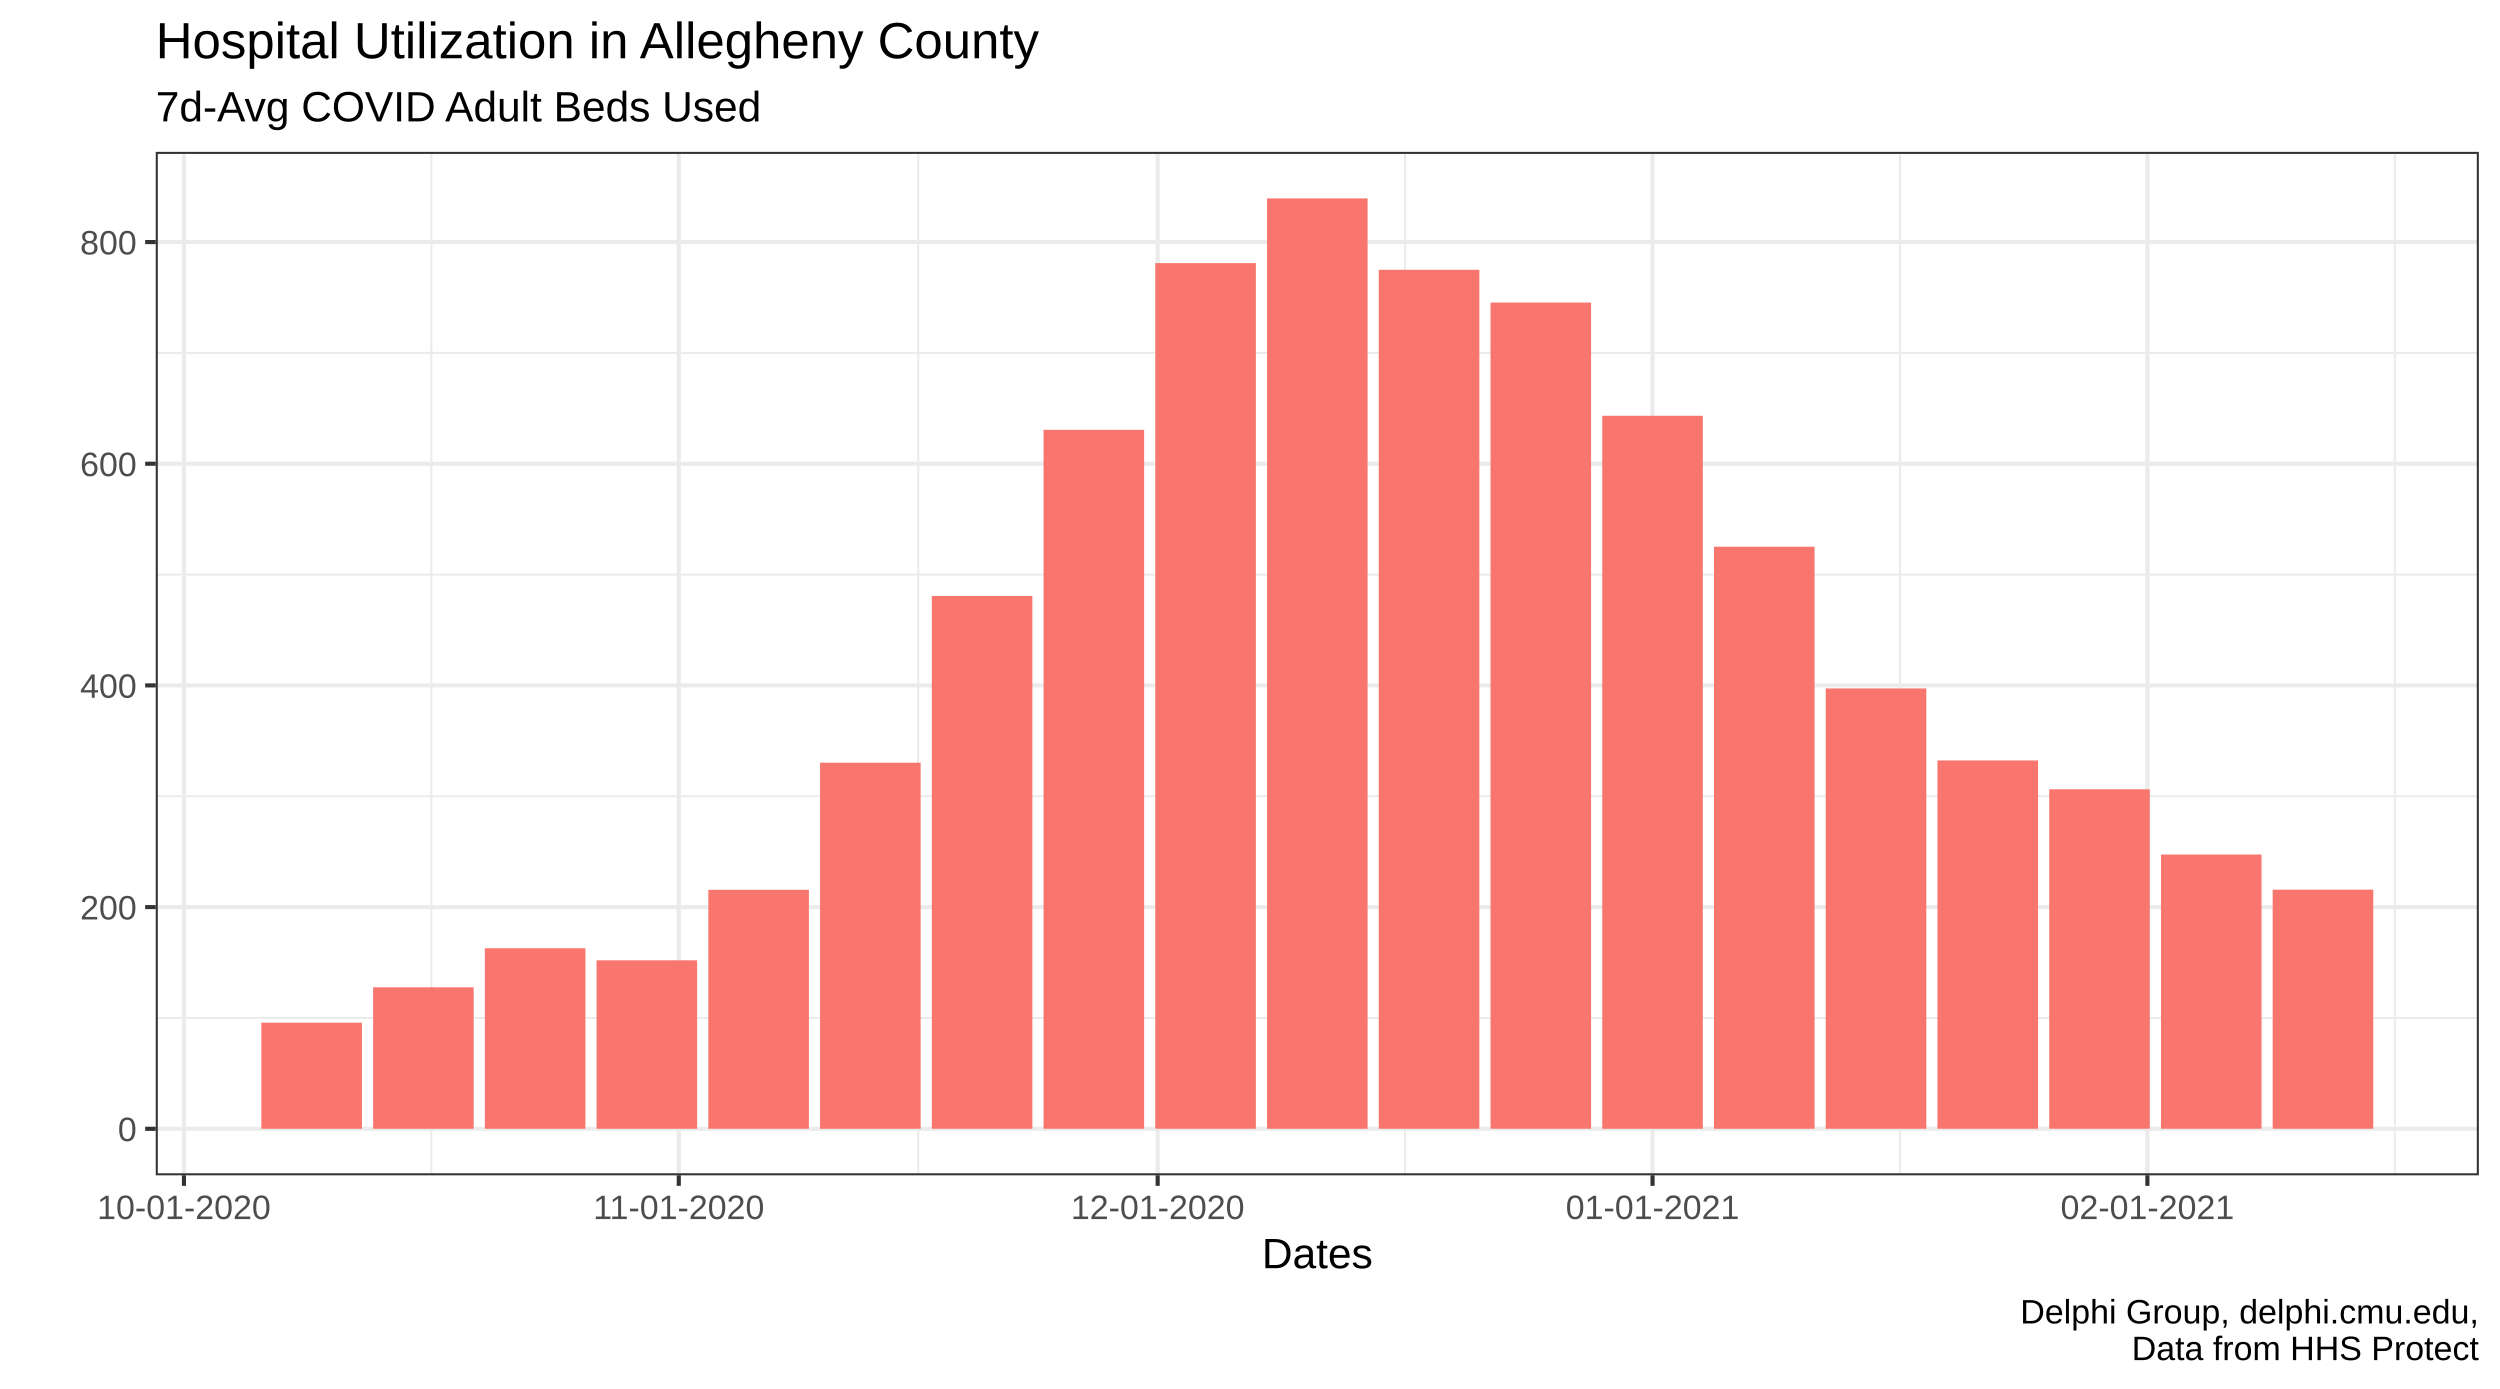
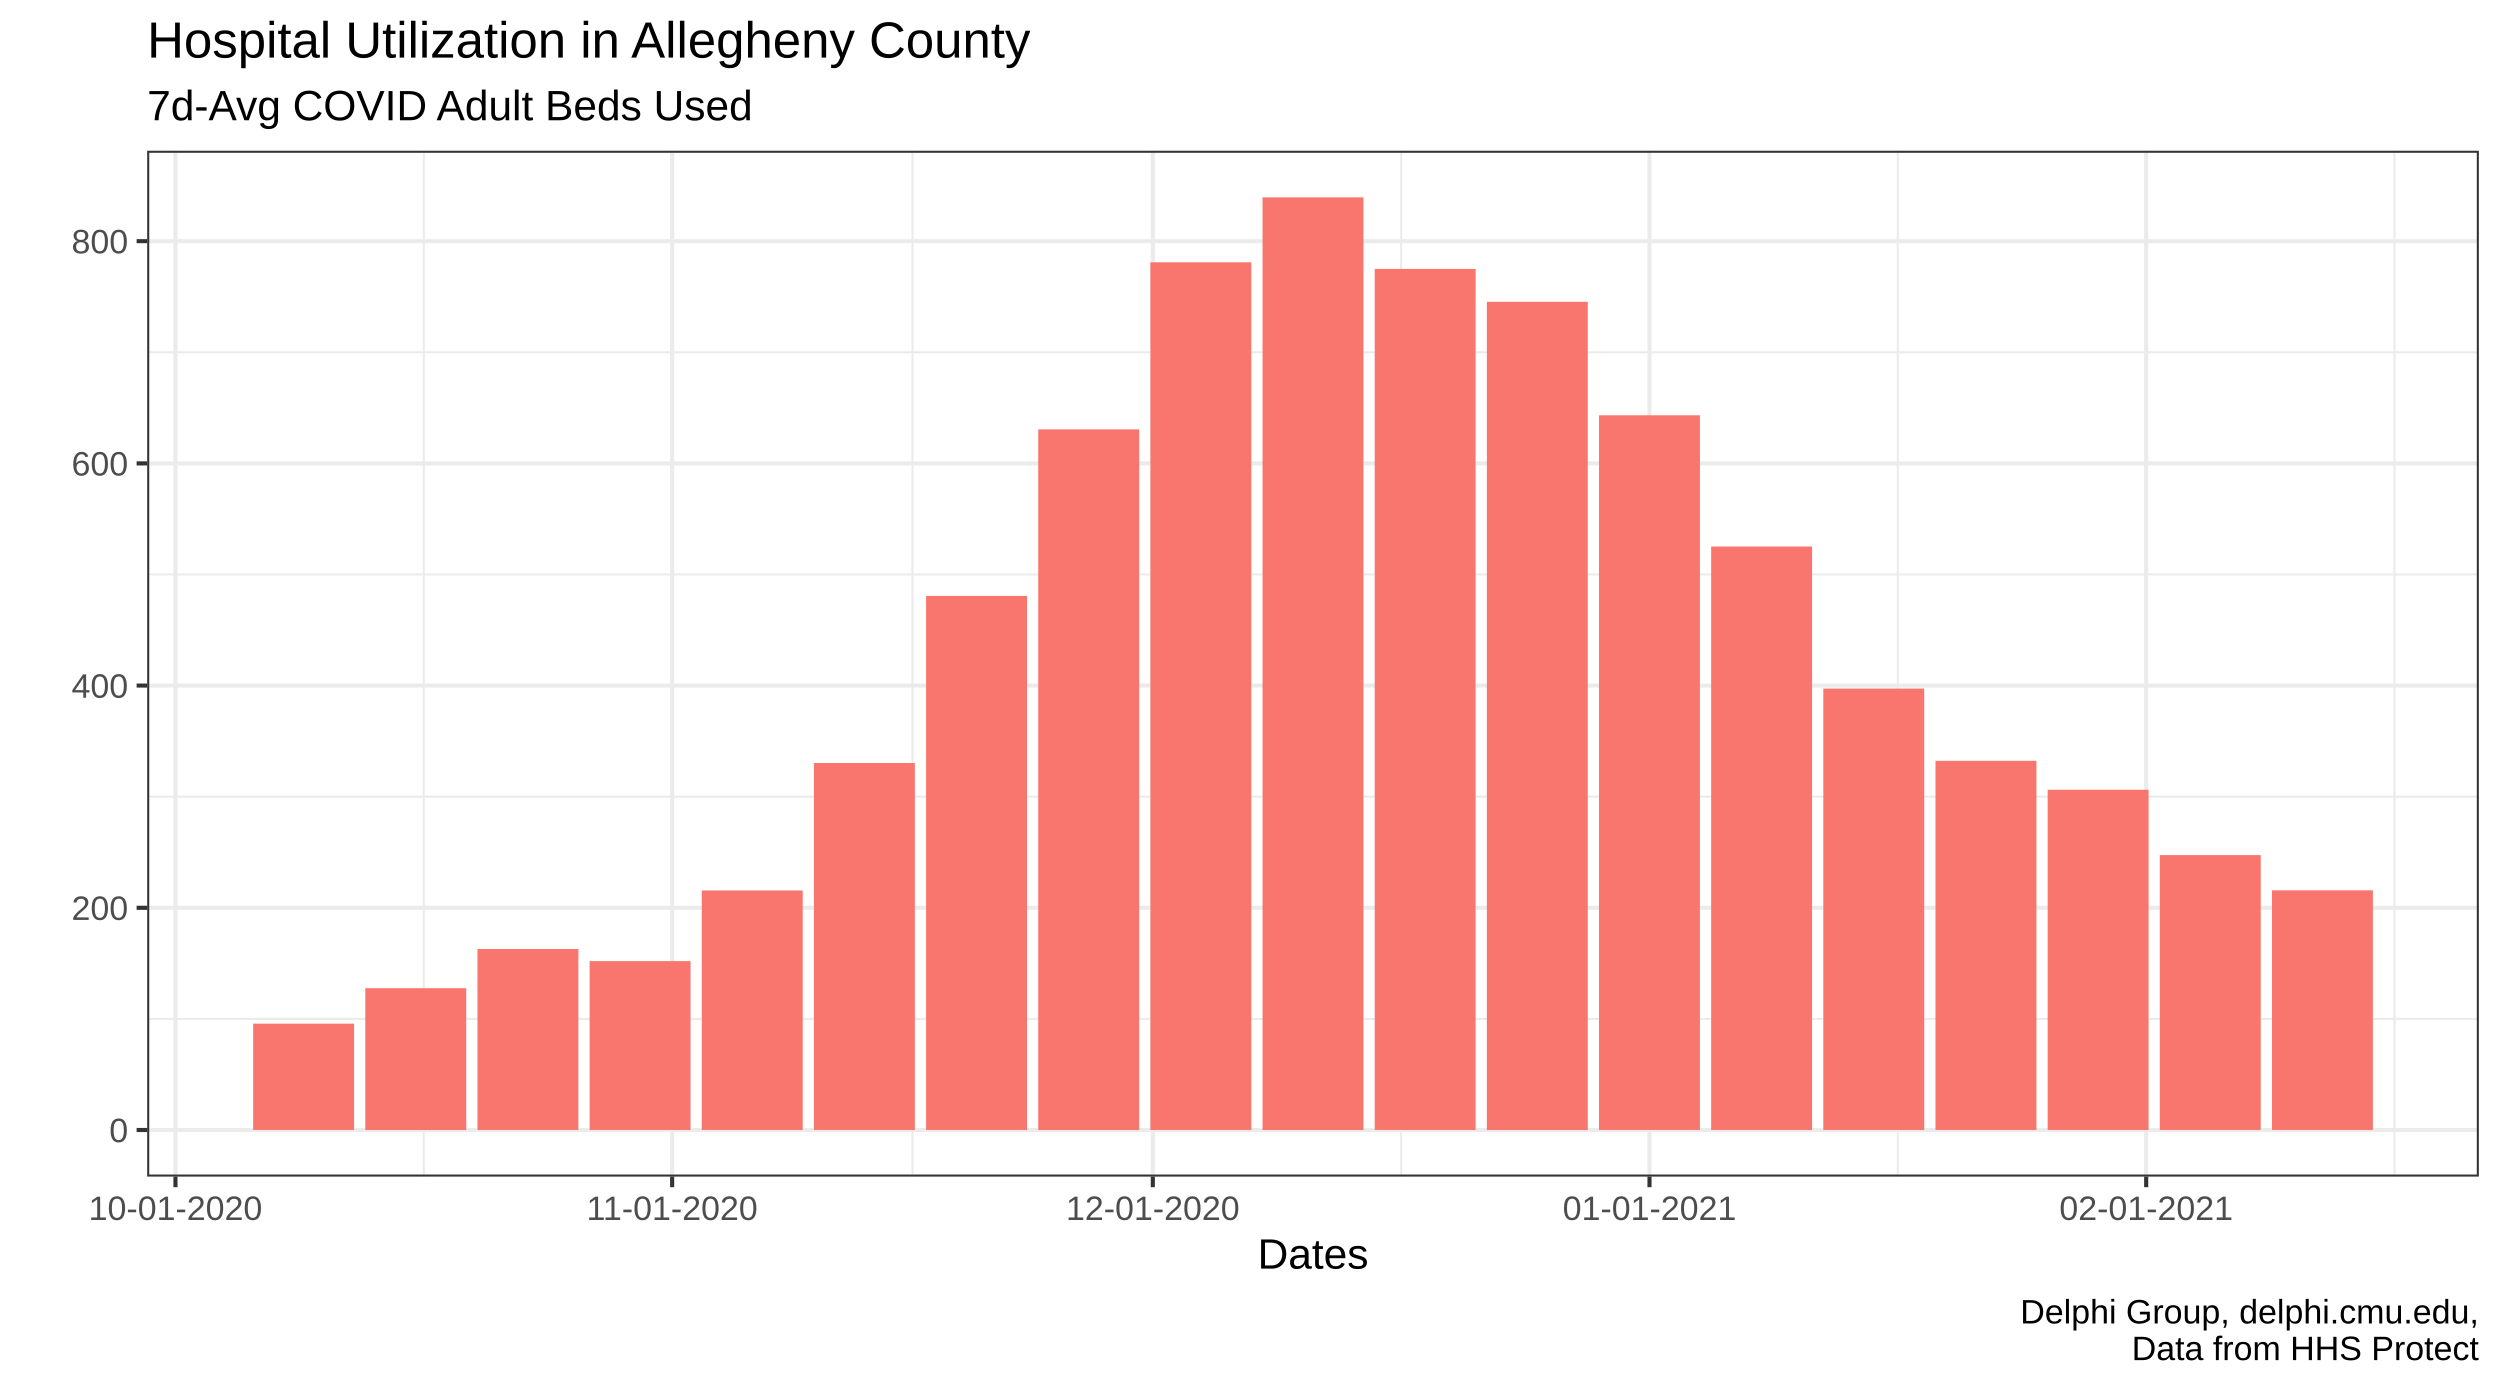
<svg xmlns="http://www.w3.org/2000/svg" class="svglite" width="648.00pt" height="360.00pt" viewBox="0 0 648.00 360.00">
  <defs>
    <style type="text/css">
    .svglite line, .svglite polyline, .svglite polygon, .svglite path, .svglite rect, .svglite circle {
      fill: none;
      stroke: #000000;
      stroke-linecap: round;
      stroke-linejoin: round;
      stroke-miterlimit: 10.00;
-     }
-     .svglite text {
-       white-space: pre;
    }
  </style>
  </defs>
  <rect width="100%" height="100%" style="stroke: none; fill: #FFFFFF;" />
  <defs>
    <clipPath id="cpMC4wMHw2NDguMDB8MC4wMHwzNjAuMDA=">
      <rect x="0.00" y="0.00" width="648.00" height="360.00" />
    </clipPath>
  </defs>
  <g clip-path="url(#cpMC4wMHw2NDguMDB8MC4wMHwzNjAuMDA=)">
    <rect x="0.00" y="0.00" width="648.00" height="360.00" style="stroke-width: 1.07; stroke: #FFFFFF; fill: #FFFFFF;" />
  </g>
  <defs>
-     <clipPath id="cpNDAuMzd8NjQyLjUyfDM5LjM2fDMwNC42Mw==">
-       <rect x="40.37" y="39.36" width="602.15" height="265.28" />
+     <clipPath id="cpMzguMTV8NjQyLjUyfDM5LjA3fDMwNC45OA==">
+       <rect x="38.15" y="39.07" width="604.37" height="265.91" />
    </clipPath>
  </defs>
-   <g clip-path="url(#cpNDAuMzd8NjQyLjUyfDM5LjM2fDMwNC42Mw==)">
-     <rect x="40.37" y="39.36" width="602.15" height="265.28" style="stroke-width: 1.07; stroke: none; fill: #FFFFFF;" />
-     <polyline points="40.37,263.85 642.52,263.85 " style="stroke-width: 0.53; stroke: #EBEBEB; stroke-linecap: butt;" />
-     <polyline points="40.37,206.39 642.52,206.39 " style="stroke-width: 0.53; stroke: #EBEBEB; stroke-linecap: butt;" />
-     <polyline points="40.37,148.93 642.52,148.93 " style="stroke-width: 0.53; stroke: #EBEBEB; stroke-linecap: butt;" />
-     <polyline points="40.37,91.47 642.52,91.47 " style="stroke-width: 0.53; stroke: #EBEBEB; stroke-linecap: butt;" />
-     <polyline points="111.81,304.63 111.81,39.36 " style="stroke-width: 0.53; stroke: #EBEBEB; stroke-linecap: butt;" />
-     <polyline points="238.01,304.63 238.01,39.36 " style="stroke-width: 0.53; stroke: #EBEBEB; stroke-linecap: butt;" />
-     <polyline points="364.20,304.63 364.20,39.36 " style="stroke-width: 0.53; stroke: #EBEBEB; stroke-linecap: butt;" />
-     <polyline points="492.47,304.63 492.47,39.36 " style="stroke-width: 0.53; stroke: #EBEBEB; stroke-linecap: butt;" />
-     <polyline points="620.74,304.63 620.74,39.36 " style="stroke-width: 0.53; stroke: #EBEBEB; stroke-linecap: butt;" />
-     <polyline points="40.37,292.58 642.52,292.58 " style="stroke-width: 1.07; stroke: #EBEBEB; stroke-linecap: butt;" />
-     <polyline points="40.37,235.12 642.52,235.12 " style="stroke-width: 1.07; stroke: #EBEBEB; stroke-linecap: butt;" />
-     <polyline points="40.37,177.66 642.52,177.66 " style="stroke-width: 1.07; stroke: #EBEBEB; stroke-linecap: butt;" />
-     <polyline points="40.37,120.20 642.52,120.20 " style="stroke-width: 1.07; stroke: #EBEBEB; stroke-linecap: butt;" />
-     <polyline points="40.37,62.74 642.52,62.74 " style="stroke-width: 1.07; stroke: #EBEBEB; stroke-linecap: butt;" />
-     <polyline points="47.68,304.63 47.68,39.36 " style="stroke-width: 1.07; stroke: #EBEBEB; stroke-linecap: butt;" />
-     <polyline points="175.94,304.63 175.94,39.36 " style="stroke-width: 1.07; stroke: #EBEBEB; stroke-linecap: butt;" />
-     <polyline points="300.07,304.63 300.07,39.36 " style="stroke-width: 1.07; stroke: #EBEBEB; stroke-linecap: butt;" />
-     <polyline points="428.34,304.63 428.34,39.36 " style="stroke-width: 1.07; stroke: #EBEBEB; stroke-linecap: butt;" />
-     <polyline points="556.60,304.63 556.60,39.36 " style="stroke-width: 1.07; stroke: #EBEBEB; stroke-linecap: butt;" />
-     <rect x="67.74" y="265.08" width="26.07" height="27.50" style="stroke-width: 1.07; stroke: none; stroke-linecap: butt; stroke-linejoin: miter; fill: #F8766D;" />
-     <rect x="96.71" y="255.91" width="26.07" height="36.67" style="stroke-width: 1.07; stroke: none; stroke-linecap: butt; stroke-linejoin: miter; fill: #F8766D;" />
-     <rect x="125.67" y="245.79" width="26.07" height="46.79" style="stroke-width: 1.07; stroke: none; stroke-linecap: butt; stroke-linejoin: miter; fill: #F8766D;" />
-     <rect x="154.63" y="248.91" width="26.07" height="43.67" style="stroke-width: 1.07; stroke: none; stroke-linecap: butt; stroke-linejoin: miter; fill: #F8766D;" />
-     <rect x="183.60" y="230.64" width="26.07" height="61.93" style="stroke-width: 1.07; stroke: none; stroke-linecap: butt; stroke-linejoin: miter; fill: #F8766D;" />
-     <rect x="212.56" y="197.69" width="26.07" height="94.89" style="stroke-width: 1.07; stroke: none; stroke-linecap: butt; stroke-linejoin: miter; fill: #F8766D;" />
-     <rect x="241.52" y="154.47" width="26.07" height="138.10" style="stroke-width: 1.07; stroke: none; stroke-linecap: butt; stroke-linejoin: miter; fill: #F8766D;" />
-     <rect x="270.49" y="111.41" width="26.07" height="181.16" style="stroke-width: 1.07; stroke: none; stroke-linecap: butt; stroke-linejoin: miter; fill: #F8766D;" />
-     <rect x="299.45" y="68.20" width="26.07" height="224.37" style="stroke-width: 1.07; stroke: none; stroke-linecap: butt; stroke-linejoin: miter; fill: #F8766D;" />
-     <rect x="328.41" y="51.42" width="26.07" height="241.16" style="stroke-width: 1.07; stroke: none; stroke-linecap: butt; stroke-linejoin: miter; fill: #F8766D;" />
-     <rect x="357.38" y="69.93" width="26.07" height="222.65" style="stroke-width: 1.07; stroke: none; stroke-linecap: butt; stroke-linejoin: miter; fill: #F8766D;" />
-     <rect x="386.34" y="78.42" width="26.07" height="214.15" style="stroke-width: 1.07; stroke: none; stroke-linecap: butt; stroke-linejoin: miter; fill: #F8766D;" />
-     <rect x="415.30" y="107.77" width="26.07" height="184.81" style="stroke-width: 1.07; stroke: none; stroke-linecap: butt; stroke-linejoin: miter; fill: #F8766D;" />
-     <rect x="444.27" y="141.71" width="26.07" height="150.87" style="stroke-width: 1.07; stroke: none; stroke-linecap: butt; stroke-linejoin: miter; fill: #F8766D;" />
-     <rect x="473.23" y="178.44" width="26.07" height="114.14" style="stroke-width: 1.07; stroke: none; stroke-linecap: butt; stroke-linejoin: miter; fill: #F8766D;" />
-     <rect x="502.19" y="197.11" width="26.07" height="95.46" style="stroke-width: 1.07; stroke: none; stroke-linecap: butt; stroke-linejoin: miter; fill: #F8766D;" />
-     <rect x="531.16" y="204.58" width="26.07" height="87.99" style="stroke-width: 1.07; stroke: none; stroke-linecap: butt; stroke-linejoin: miter; fill: #F8766D;" />
-     <rect x="560.12" y="221.49" width="26.07" height="71.08" style="stroke-width: 1.07; stroke: none; stroke-linecap: butt; stroke-linejoin: miter; fill: #F8766D;" />
-     <rect x="589.08" y="230.60" width="26.07" height="61.97" style="stroke-width: 1.07; stroke: none; stroke-linecap: butt; stroke-linejoin: miter; fill: #F8766D;" />
-     <rect x="40.37" y="39.36" width="602.15" height="265.28" style="stroke-width: 1.07; stroke: #333333;" />
+   <g clip-path="url(#cpMzguMTV8NjQyLjUyfDM5LjA3fDMwNC45OA==)">
+     <rect x="38.15" y="39.07" width="604.37" height="265.91" style="stroke-width: 1.07; stroke: none; fill: #FFFFFF;" />
+     <polyline points="38.15,264.10 642.52,264.10 " style="stroke-width: 0.53; stroke: #EBEBEB; stroke-linecap: butt;" />
+     <polyline points="38.15,206.50 642.52,206.50 " style="stroke-width: 0.53; stroke: #EBEBEB; stroke-linecap: butt;" />
+     <polyline points="38.15,148.90 642.52,148.90 " style="stroke-width: 0.53; stroke: #EBEBEB; stroke-linecap: butt;" />
+     <polyline points="38.15,91.31 642.52,91.31 " style="stroke-width: 0.53; stroke: #EBEBEB; stroke-linecap: butt;" />
+     <polyline points="109.85,304.98 109.85,39.07 " style="stroke-width: 0.53; stroke: #EBEBEB; stroke-linecap: butt;" />
+     <polyline points="236.51,304.98 236.51,39.07 " style="stroke-width: 0.53; stroke: #EBEBEB; stroke-linecap: butt;" />
+     <polyline points="363.18,304.98 363.18,39.07 " style="stroke-width: 0.53; stroke: #EBEBEB; stroke-linecap: butt;" />
+     <polyline points="491.92,304.98 491.92,39.07 " style="stroke-width: 0.53; stroke: #EBEBEB; stroke-linecap: butt;" />
+     <polyline points="620.66,304.98 620.66,39.07 " style="stroke-width: 0.53; stroke: #EBEBEB; stroke-linecap: butt;" />
+     <polyline points="38.15,292.89 642.52,292.89 " style="stroke-width: 1.07; stroke: #EBEBEB; stroke-linecap: butt;" />
+     <polyline points="38.15,235.30 642.52,235.30 " style="stroke-width: 1.07; stroke: #EBEBEB; stroke-linecap: butt;" />
+     <polyline points="38.15,177.70 642.52,177.70 " style="stroke-width: 1.07; stroke: #EBEBEB; stroke-linecap: butt;" />
+     <polyline points="38.15,120.11 642.52,120.11 " style="stroke-width: 1.07; stroke: #EBEBEB; stroke-linecap: butt;" />
+     <polyline points="38.15,62.51 642.52,62.51 " style="stroke-width: 1.07; stroke: #EBEBEB; stroke-linecap: butt;" />
+     <polyline points="45.48,304.98 45.48,39.07 " style="stroke-width: 1.07; stroke: #EBEBEB; stroke-linecap: butt;" />
+     <polyline points="174.22,304.98 174.22,39.07 " style="stroke-width: 1.07; stroke: #EBEBEB; stroke-linecap: butt;" />
+     <polyline points="298.81,304.98 298.81,39.07 " style="stroke-width: 1.07; stroke: #EBEBEB; stroke-linecap: butt;" />
+     <polyline points="427.55,304.98 427.55,39.07 " style="stroke-width: 1.07; stroke: #EBEBEB; stroke-linecap: butt;" />
+     <polyline points="556.29,304.98 556.29,39.07 " style="stroke-width: 1.07; stroke: #EBEBEB; stroke-linecap: butt;" />
+     <rect x="65.62" y="265.33" width="26.16" height="27.56" style="stroke-width: 1.07; stroke: none; stroke-linecap: square; stroke-linejoin: miter; fill: #F8766D;" />
+     <rect x="94.69" y="256.14" width="26.16" height="36.76" style="stroke-width: 1.07; stroke: none; stroke-linecap: square; stroke-linejoin: miter; fill: #F8766D;" />
+     <rect x="123.76" y="245.99" width="26.16" height="46.90" style="stroke-width: 1.07; stroke: none; stroke-linecap: square; stroke-linejoin: miter; fill: #F8766D;" />
+     <rect x="152.83" y="249.12" width="26.16" height="43.77" style="stroke-width: 1.07; stroke: none; stroke-linecap: square; stroke-linejoin: miter; fill: #F8766D;" />
+     <rect x="181.90" y="230.81" width="26.16" height="62.08" style="stroke-width: 1.07; stroke: none; stroke-linecap: square; stroke-linejoin: miter; fill: #F8766D;" />
+     <rect x="210.97" y="197.78" width="26.16" height="95.11" style="stroke-width: 1.07; stroke: none; stroke-linecap: square; stroke-linejoin: miter; fill: #F8766D;" />
+     <rect x="240.04" y="154.46" width="26.16" height="138.43" style="stroke-width: 1.07; stroke: none; stroke-linecap: square; stroke-linejoin: miter; fill: #F8766D;" />
+     <rect x="269.11" y="111.30" width="26.16" height="181.60" style="stroke-width: 1.07; stroke: none; stroke-linecap: square; stroke-linejoin: miter; fill: #F8766D;" />
+     <rect x="298.18" y="67.98" width="26.16" height="224.91" style="stroke-width: 1.07; stroke: none; stroke-linecap: square; stroke-linejoin: miter; fill: #F8766D;" />
+     <rect x="327.25" y="51.16" width="26.16" height="241.74" style="stroke-width: 1.07; stroke: none; stroke-linecap: square; stroke-linejoin: miter; fill: #F8766D;" />
+     <rect x="356.32" y="69.71" width="26.16" height="223.18" style="stroke-width: 1.07; stroke: none; stroke-linecap: square; stroke-linejoin: miter; fill: #F8766D;" />
+     <rect x="385.39" y="78.23" width="26.16" height="214.67" style="stroke-width: 1.07; stroke: none; stroke-linecap: square; stroke-linejoin: miter; fill: #F8766D;" />
+     <rect x="414.46" y="107.64" width="26.16" height="185.25" style="stroke-width: 1.07; stroke: none; stroke-linecap: square; stroke-linejoin: miter; fill: #F8766D;" />
+     <rect x="443.53" y="141.66" width="26.16" height="151.23" style="stroke-width: 1.07; stroke: none; stroke-linecap: square; stroke-linejoin: miter; fill: #F8766D;" />
+     <rect x="472.60" y="178.48" width="26.16" height="114.41" style="stroke-width: 1.07; stroke: none; stroke-linecap: square; stroke-linejoin: miter; fill: #F8766D;" />
+     <rect x="501.68" y="197.20" width="26.16" height="95.69" style="stroke-width: 1.07; stroke: none; stroke-linecap: square; stroke-linejoin: miter; fill: #F8766D;" />
+     <rect x="530.75" y="204.69" width="26.16" height="88.20" style="stroke-width: 1.07; stroke: none; stroke-linecap: square; stroke-linejoin: miter; fill: #F8766D;" />
+     <rect x="559.82" y="221.64" width="26.16" height="71.25" style="stroke-width: 1.07; stroke: none; stroke-linecap: square; stroke-linejoin: miter; fill: #F8766D;" />
+     <rect x="588.89" y="230.77" width="26.16" height="62.12" style="stroke-width: 1.07; stroke: none; stroke-linecap: square; stroke-linejoin: miter; fill: #F8766D;" />
+     <rect x="38.15" y="39.07" width="604.37" height="265.91" style="stroke-width: 1.07; stroke: #333333;" />
  </g>
  <g clip-path="url(#cpMC4wMHw2NDguMDB8MC4wMHwzNjAuMDA=)">
-     <text x="35.44" y="295.78" text-anchor="end" style="font-size: 8.80px;fill: #4D4D4D; font-family: &quot;Arial&quot;;" textLength="5.59px" lengthAdjust="spacingAndGlyphs">0</text>
-     <text x="35.44" y="238.33" text-anchor="end" style="font-size: 8.80px;fill: #4D4D4D; font-family: &quot;Arial&quot;;" textLength="16.78px" lengthAdjust="spacingAndGlyphs">200</text>
-     <text x="35.44" y="180.87" text-anchor="end" style="font-size: 8.80px;fill: #4D4D4D; font-family: &quot;Arial&quot;;" textLength="16.78px" lengthAdjust="spacingAndGlyphs">400</text>
-     <text x="35.44" y="123.41" text-anchor="end" style="font-size: 8.80px;fill: #4D4D4D; font-family: &quot;Arial&quot;;" textLength="16.78px" lengthAdjust="spacingAndGlyphs">600</text>
-     <text x="35.44" y="65.95" text-anchor="end" style="font-size: 8.80px;fill: #4D4D4D; font-family: &quot;Arial&quot;;" textLength="16.78px" lengthAdjust="spacingAndGlyphs">800</text>
-     <polyline points="37.63,292.58 40.37,292.58 " style="stroke-width: 1.07; stroke: #333333; stroke-linecap: butt;" />
-     <polyline points="37.63,235.12 40.37,235.12 " style="stroke-width: 1.07; stroke: #333333; stroke-linecap: butt;" />
-     <polyline points="37.63,177.66 40.37,177.66 " style="stroke-width: 1.07; stroke: #333333; stroke-linecap: butt;" />
-     <polyline points="37.63,120.20 40.37,120.20 " style="stroke-width: 1.07; stroke: #333333; stroke-linecap: butt;" />
-     <polyline points="37.63,62.74 40.37,62.74 " style="stroke-width: 1.07; stroke: #333333; stroke-linecap: butt;" />
-     <polyline points="47.68,307.37 47.68,304.63 " style="stroke-width: 1.07; stroke: #333333; stroke-linecap: butt;" />
-     <polyline points="175.94,307.37 175.94,304.63 " style="stroke-width: 1.07; stroke: #333333; stroke-linecap: butt;" />
-     <polyline points="300.07,307.37 300.07,304.63 " style="stroke-width: 1.07; stroke: #333333; stroke-linecap: butt;" />
-     <polyline points="428.34,307.37 428.34,304.63 " style="stroke-width: 1.07; stroke: #333333; stroke-linecap: butt;" />
-     <polyline points="556.60,307.37 556.60,304.63 " style="stroke-width: 1.07; stroke: #333333; stroke-linecap: butt;" />
-     <text x="47.68" y="315.98" text-anchor="middle" style="font-size: 8.80px;fill: #4D4D4D; font-family: &quot;Arial&quot;;" textLength="51.11px" lengthAdjust="spacingAndGlyphs">10-01-2020</text>
-     <text x="175.94" y="315.98" text-anchor="middle" style="font-size: 8.80px;fill: #4D4D4D; font-family: &quot;Arial&quot;;" textLength="51.11px" lengthAdjust="spacingAndGlyphs">11-01-2020</text>
-     <text x="300.07" y="315.98" text-anchor="middle" style="font-size: 8.80px;fill: #4D4D4D; font-family: &quot;Arial&quot;;" textLength="51.11px" lengthAdjust="spacingAndGlyphs">12-01-2020</text>
-     <text x="428.34" y="315.98" text-anchor="middle" style="font-size: 8.80px;fill: #4D4D4D; font-family: &quot;Arial&quot;;" textLength="51.11px" lengthAdjust="spacingAndGlyphs">01-01-2021</text>
-     <text x="556.60" y="315.98" text-anchor="middle" style="font-size: 8.80px;fill: #4D4D4D; font-family: &quot;Arial&quot;;" textLength="51.11px" lengthAdjust="spacingAndGlyphs">02-01-2021</text>
-     <text x="341.45" y="328.72" text-anchor="middle" style="font-size: 11.00px; font-family: &quot;Arial&quot;;" textLength="32.03px" lengthAdjust="spacingAndGlyphs">Dates</text>
-     <text x="40.37" y="31.46" style="font-size: 11.00px; font-family: &quot;Arial&quot;;" textLength="170.68px" lengthAdjust="spacingAndGlyphs">7d-Avg COVID Adult Beds Used</text>
-     <text x="40.37" y="15.10" style="font-size: 13.20px; font-family: &quot;Arial&quot;;" textLength="261.15px" lengthAdjust="spacingAndGlyphs">Hospital Utilization in Allegheny County</text>
-     <text x="642.52" y="343.04" text-anchor="end" style="font-size: 8.80px; font-family: &quot;Arial&quot;;" textLength="137.20px" lengthAdjust="spacingAndGlyphs">Delphi Group, delphi.cmu.edu, </text>
-     <text x="642.52" y="352.54" text-anchor="end" style="font-size: 8.80px; font-family: &quot;Arial&quot;;" textLength="105.38px" lengthAdjust="spacingAndGlyphs"> Data from HHS Protect </text>
+     <text x="33.22" y="296.05" text-anchor="end" style="font-size: 8.80px; fill: #4D4D4D; font-family: Arial;" textLength="4.90px" lengthAdjust="spacingAndGlyphs">0</text>
+     <text x="33.22" y="238.45" text-anchor="end" style="font-size: 8.80px; fill: #4D4D4D; font-family: Arial;" textLength="14.69px" lengthAdjust="spacingAndGlyphs">200</text>
+     <text x="33.22" y="180.86" text-anchor="end" style="font-size: 8.80px; fill: #4D4D4D; font-family: Arial;" textLength="14.69px" lengthAdjust="spacingAndGlyphs">400</text>
+     <text x="33.22" y="123.26" text-anchor="end" style="font-size: 8.80px; fill: #4D4D4D; font-family: Arial;" textLength="14.69px" lengthAdjust="spacingAndGlyphs">600</text>
+     <text x="33.22" y="65.67" text-anchor="end" style="font-size: 8.80px; fill: #4D4D4D; font-family: Arial;" textLength="14.69px" lengthAdjust="spacingAndGlyphs">800</text>
+     <polyline points="35.41,292.89 38.15,292.89 " style="stroke-width: 1.07; stroke: #333333; stroke-linecap: butt;" />
+     <polyline points="35.41,235.30 38.15,235.30 " style="stroke-width: 1.07; stroke: #333333; stroke-linecap: butt;" />
+     <polyline points="35.41,177.70 38.15,177.70 " style="stroke-width: 1.07; stroke: #333333; stroke-linecap: butt;" />
+     <polyline points="35.41,120.11 38.15,120.11 " style="stroke-width: 1.07; stroke: #333333; stroke-linecap: butt;" />
+     <polyline points="35.41,62.51 38.15,62.51 " style="stroke-width: 1.07; stroke: #333333; stroke-linecap: butt;" />
+     <polyline points="45.48,307.72 45.48,304.98 " style="stroke-width: 1.07; stroke: #333333; stroke-linecap: butt;" />
+     <polyline points="174.22,307.72 174.22,304.98 " style="stroke-width: 1.07; stroke: #333333; stroke-linecap: butt;" />
+     <polyline points="298.81,307.72 298.81,304.98 " style="stroke-width: 1.07; stroke: #333333; stroke-linecap: butt;" />
+     <polyline points="427.55,307.72 427.55,304.98 " style="stroke-width: 1.07; stroke: #333333; stroke-linecap: butt;" />
+     <polyline points="556.29,307.72 556.29,304.98 " style="stroke-width: 1.07; stroke: #333333; stroke-linecap: butt;" />
+     <text x="45.48" y="316.22" text-anchor="middle" style="font-size: 8.80px; fill: #4D4D4D; font-family: Arial;" textLength="45.03px" lengthAdjust="spacingAndGlyphs">10-01-2020</text>
+     <text x="174.22" y="316.22" text-anchor="middle" style="font-size: 8.80px; fill: #4D4D4D; font-family: Arial;" textLength="45.03px" lengthAdjust="spacingAndGlyphs">11-01-2020</text>
+     <text x="298.81" y="316.22" text-anchor="middle" style="font-size: 8.80px; fill: #4D4D4D; font-family: Arial;" textLength="45.03px" lengthAdjust="spacingAndGlyphs">12-01-2020</text>
+     <text x="427.55" y="316.22" text-anchor="middle" style="font-size: 8.80px; fill: #4D4D4D; font-family: Arial;" textLength="45.03px" lengthAdjust="spacingAndGlyphs">01-01-2021</text>
+     <text x="556.29" y="316.22" text-anchor="middle" style="font-size: 8.80px; fill: #4D4D4D; font-family: Arial;" textLength="45.03px" lengthAdjust="spacingAndGlyphs">02-01-2021</text>
+     <text x="340.34" y="328.83" text-anchor="middle" style="font-size: 11.00px; font-family: Arial;" textLength="28.74px" lengthAdjust="spacingAndGlyphs">Dates</text>
+     <text x="38.15" y="31.17" style="font-size: 11.00px; font-family: Arial;" textLength="157.73px" lengthAdjust="spacingAndGlyphs">7d-Avg COVID Adult Beds Used</text>
+     <text x="38.15" y="14.94" style="font-size: 13.20px; font-family: Arial;" textLength="229.50px" lengthAdjust="spacingAndGlyphs">Hospital Utilization in Allegheny County</text>
+     <text x="642.52" y="343.04" text-anchor="end" style="font-size: 8.80px; font-family: Arial;" textLength="121.28px" lengthAdjust="spacingAndGlyphs">Delphi Group, delphi.cmu.edu, </text>
+     <text x="642.52" y="352.54" text-anchor="end" style="font-size: 8.80px; font-family: Arial;" textLength="94.82px" lengthAdjust="spacingAndGlyphs"> Data from HHS Protect </text>
  </g>
</svg>
